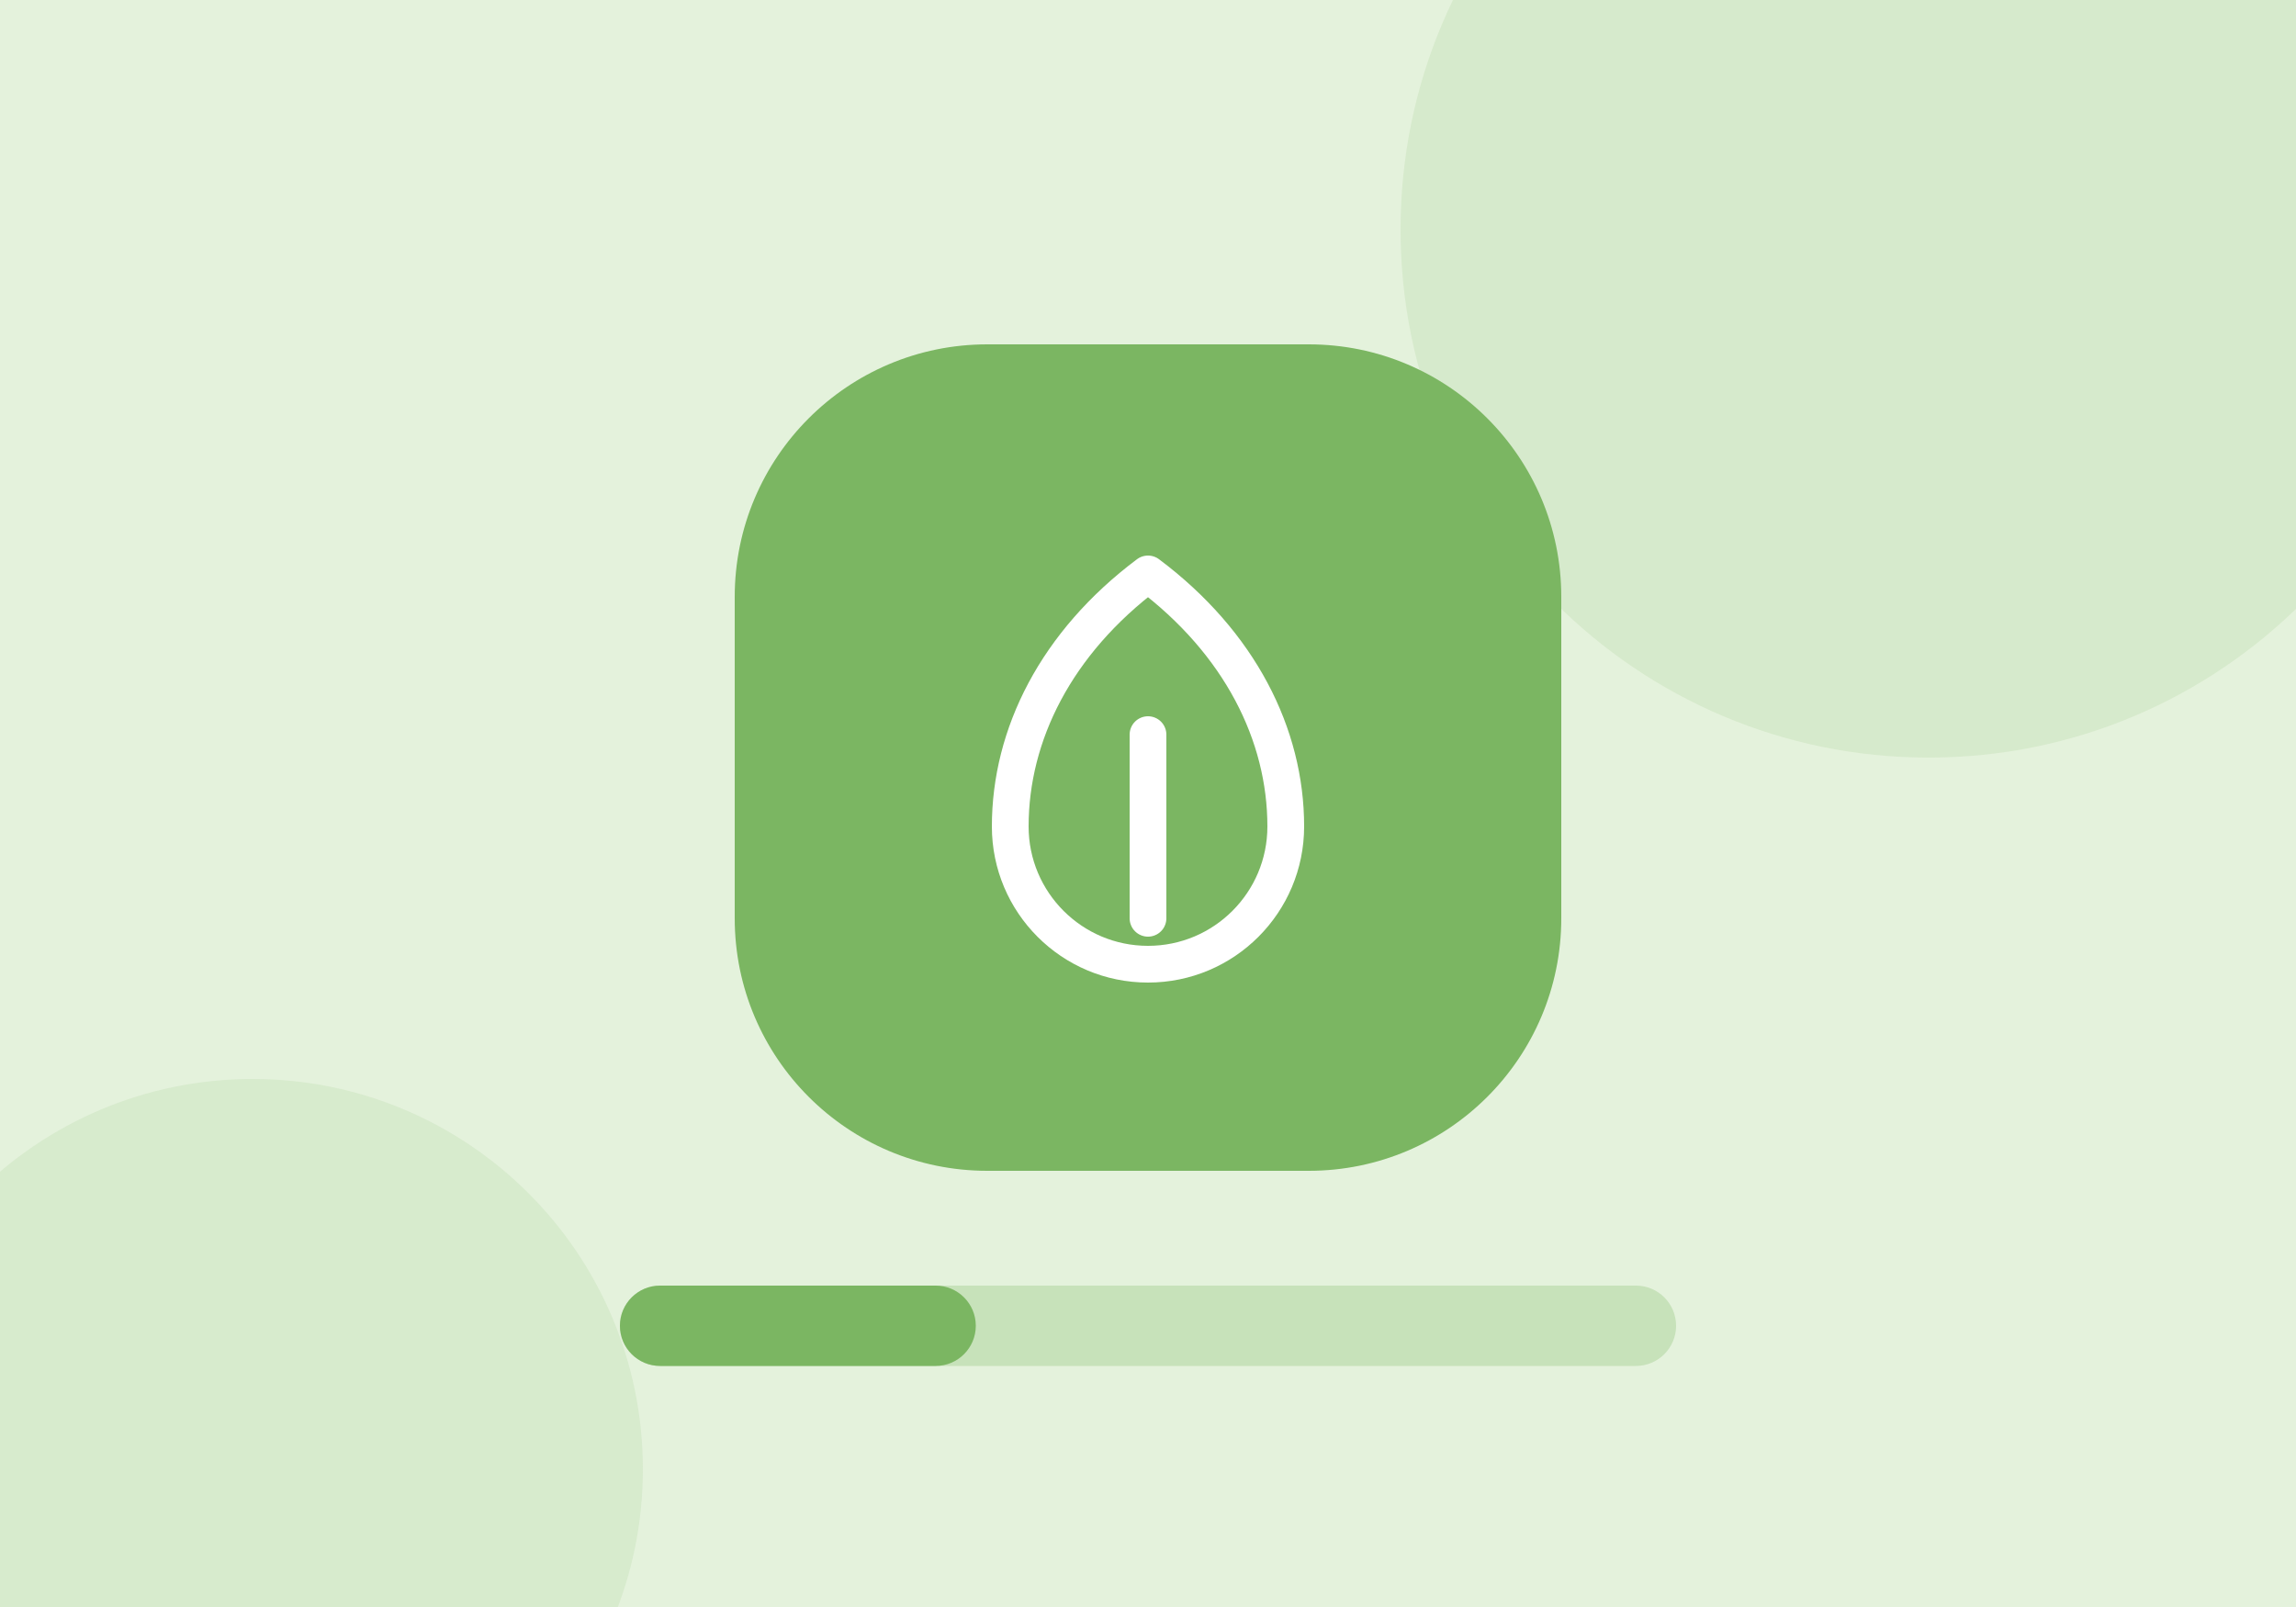
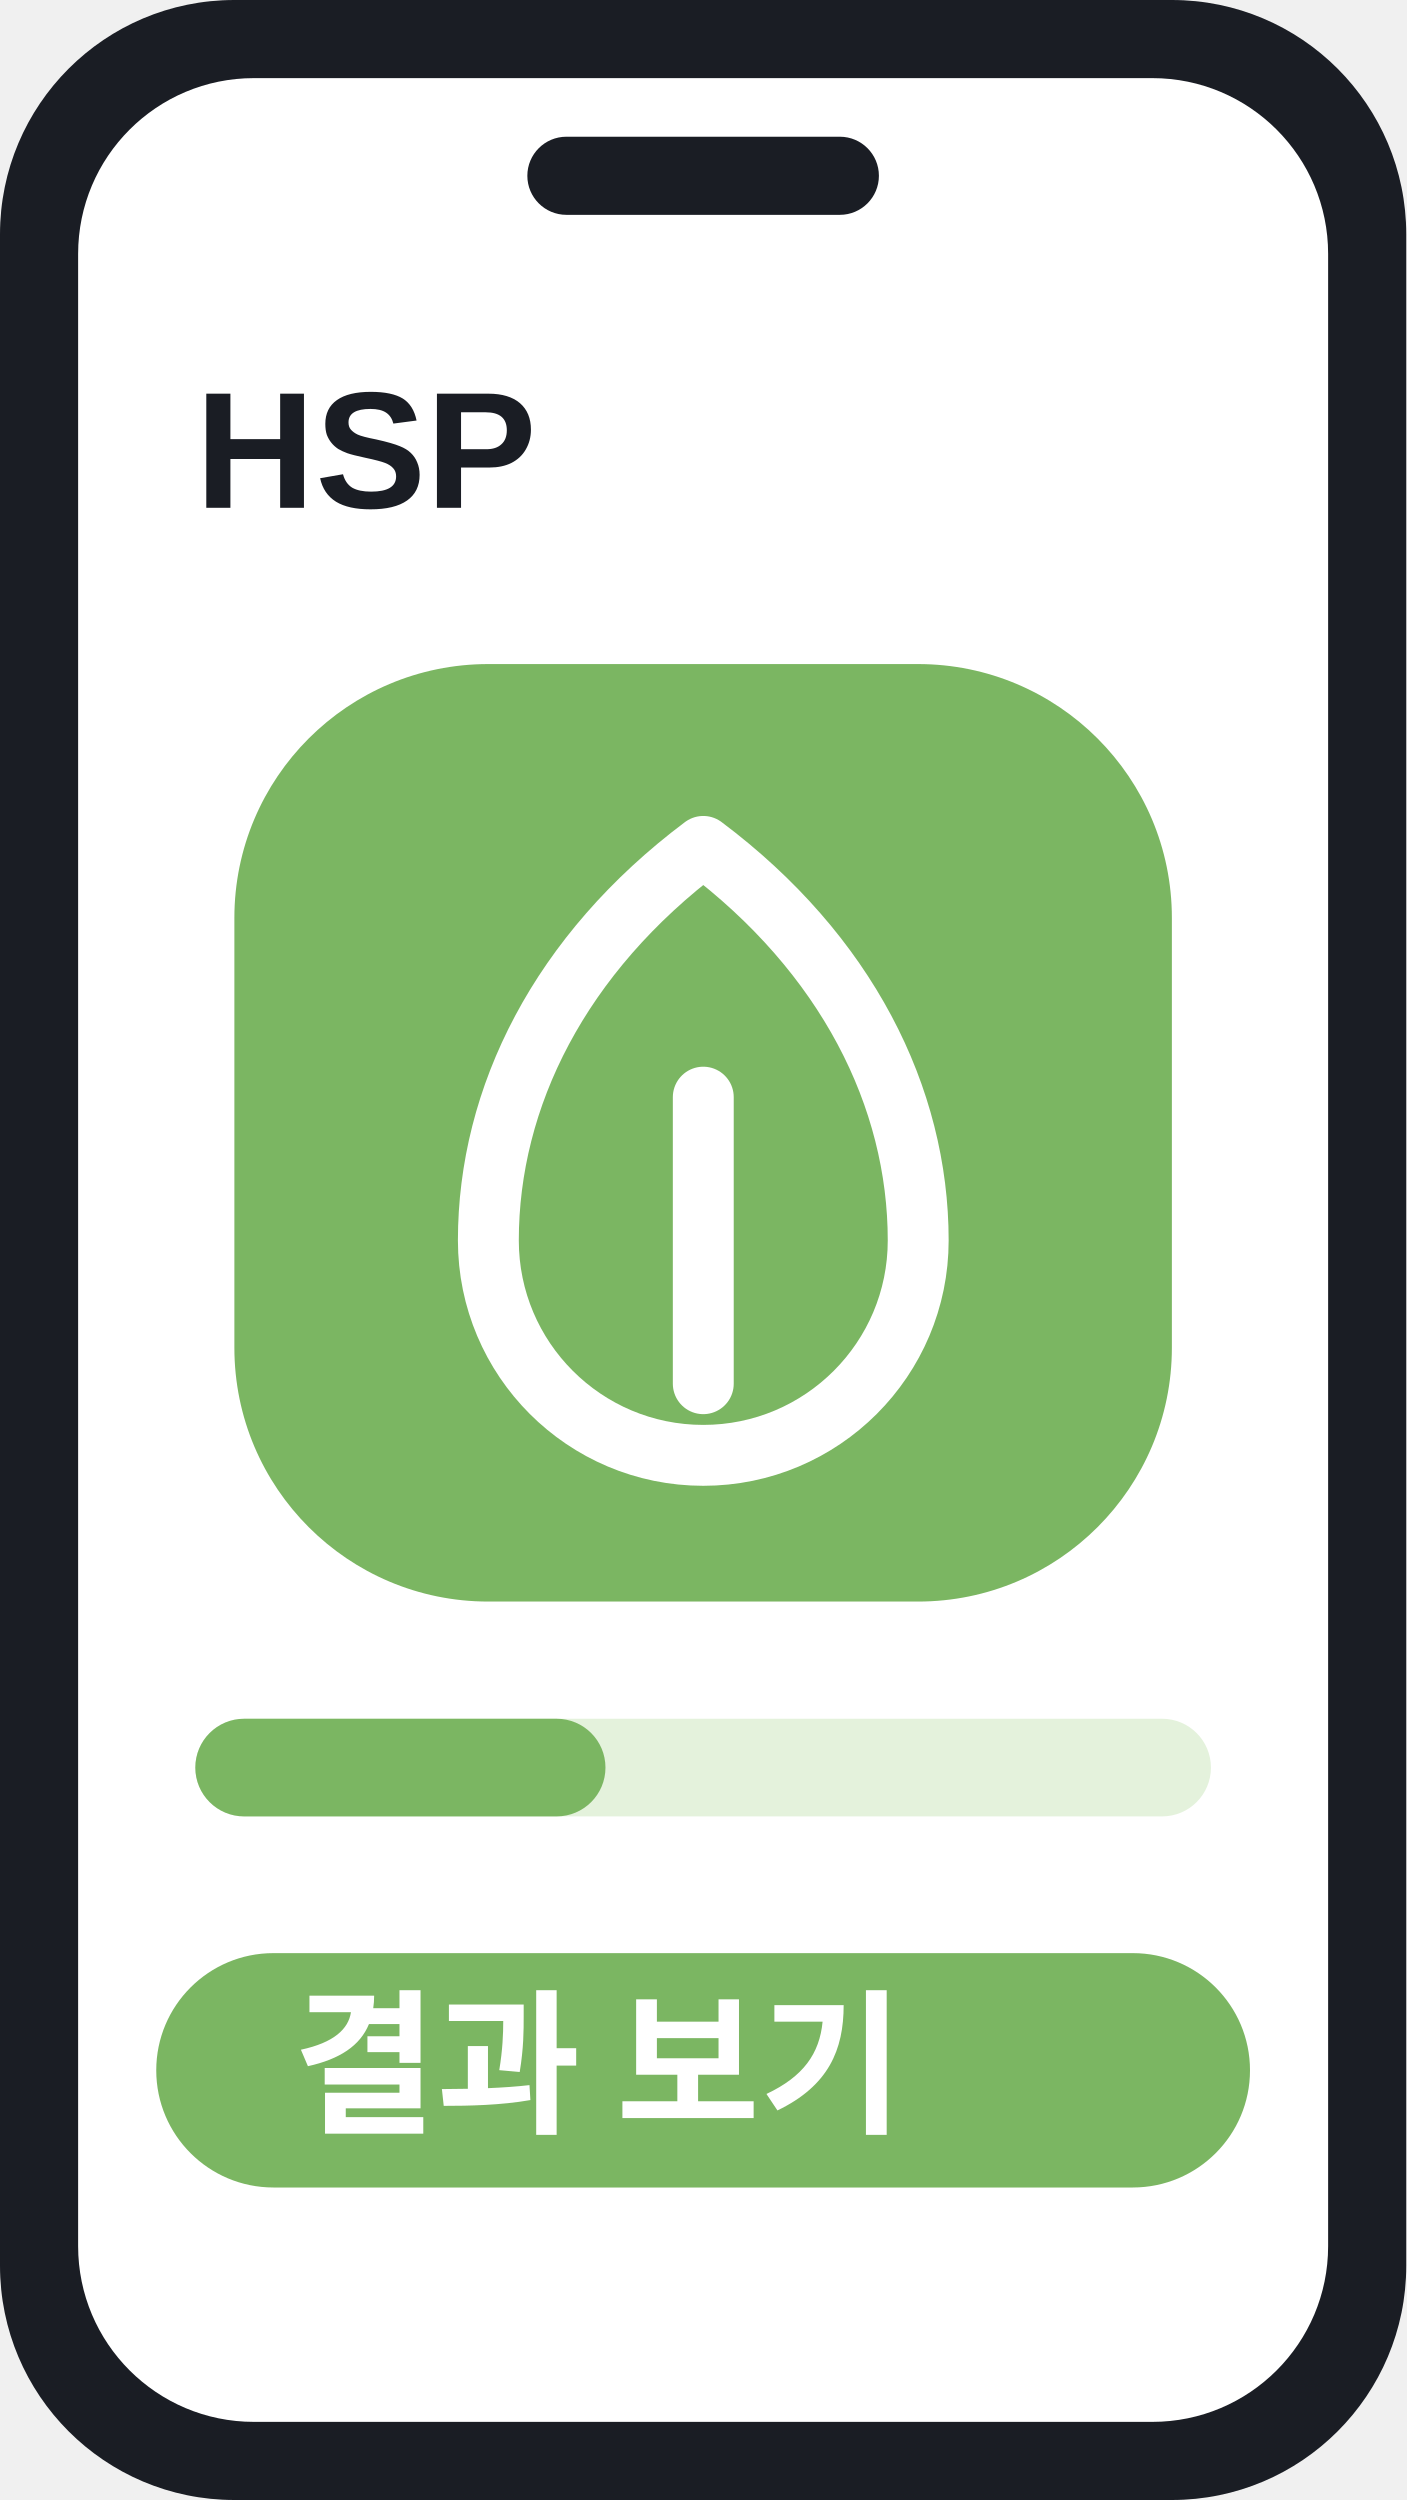
- <svg xmlns="http://www.w3.org/2000/svg" viewBox="0 0 200 140" width="200" height="140">
-   <rect width="200" height="140" fill="#E4F2DC" />
-   <circle cx="168" cy="20" r="46" fill="#7BB662" fill-opacity=".13" />
-   <circle cx="22" cy="128" r="34" fill="#7BB662" fill-opacity=".12" />
-   <rect x="64" y="30" width="72" height="72" rx="22" fill="#7BB662" />
-   <g transform="translate(76 42)" fill="none" stroke="#fff" stroke-width="3.2" stroke-linecap="round" stroke-linejoin="round">
-     <path d="M24 8c-8 6-12 14-12 22a12 12 0 0 0 24 0c0-8-4-16-12-22z" />
-     <path d="M24 22v16" />
+ <svg xmlns="http://www.w3.org/2000/svg" viewBox="64.0 6.0 72.0 128.0" width="72" height="128">
+   <g>
+     <rect x="64" y="6" width="72" height="128" rx="12" fill="#1A1D24" />
+     <rect x="68" y="10" width="64" height="120" rx="9" fill="#fff" />
+     <rect x="91.0" y="13" width="18" height="4" rx="2" fill="#1A1D24" />
+     <text x="74" y="32" font-family="Arial,Helvetica,sans-serif" font-size="8.5" font-weight="700" fill="#1A1D24">HSP</text>
+     <rect x="76" y="40" width="48" height="48" rx="13" fill="#7BB662" />
+     <g transform="translate(78 42) scale(.917)" fill="none" stroke="#fff" stroke-width="3.4" stroke-linecap="round" stroke-linejoin="round">
+       <path d="M24 8c-8 6-12 14-12 22a12 12 0 0 0 24 0c0-8-4-16-12-22z" />
+       <path d="M24 22v16" />
+     </g>
+     <rect x="74" y="94" width="52" height="5" rx="2.5" fill="#E4F2DC" />
+     <rect x="74" y="94" width="21" height="5" rx="2.5" fill="#7BB662" />
+     <rect x="72" y="106" width="56" height="12" rx="6" fill="#7BB662" />
+     <text x="79.0" y="114.6" font-family="Arial,Helvetica,sans-serif" font-size="8" font-weight="700" fill="#fff">결과 보기</text>
  </g>
-   <rect x="54" y="112" width="92" height="7" rx="3.5" fill="#7BB662" fill-opacity=".28" />
-   <rect x="54" y="112" width="31" height="7" rx="3.5" fill="#7BB662" />
</svg>
